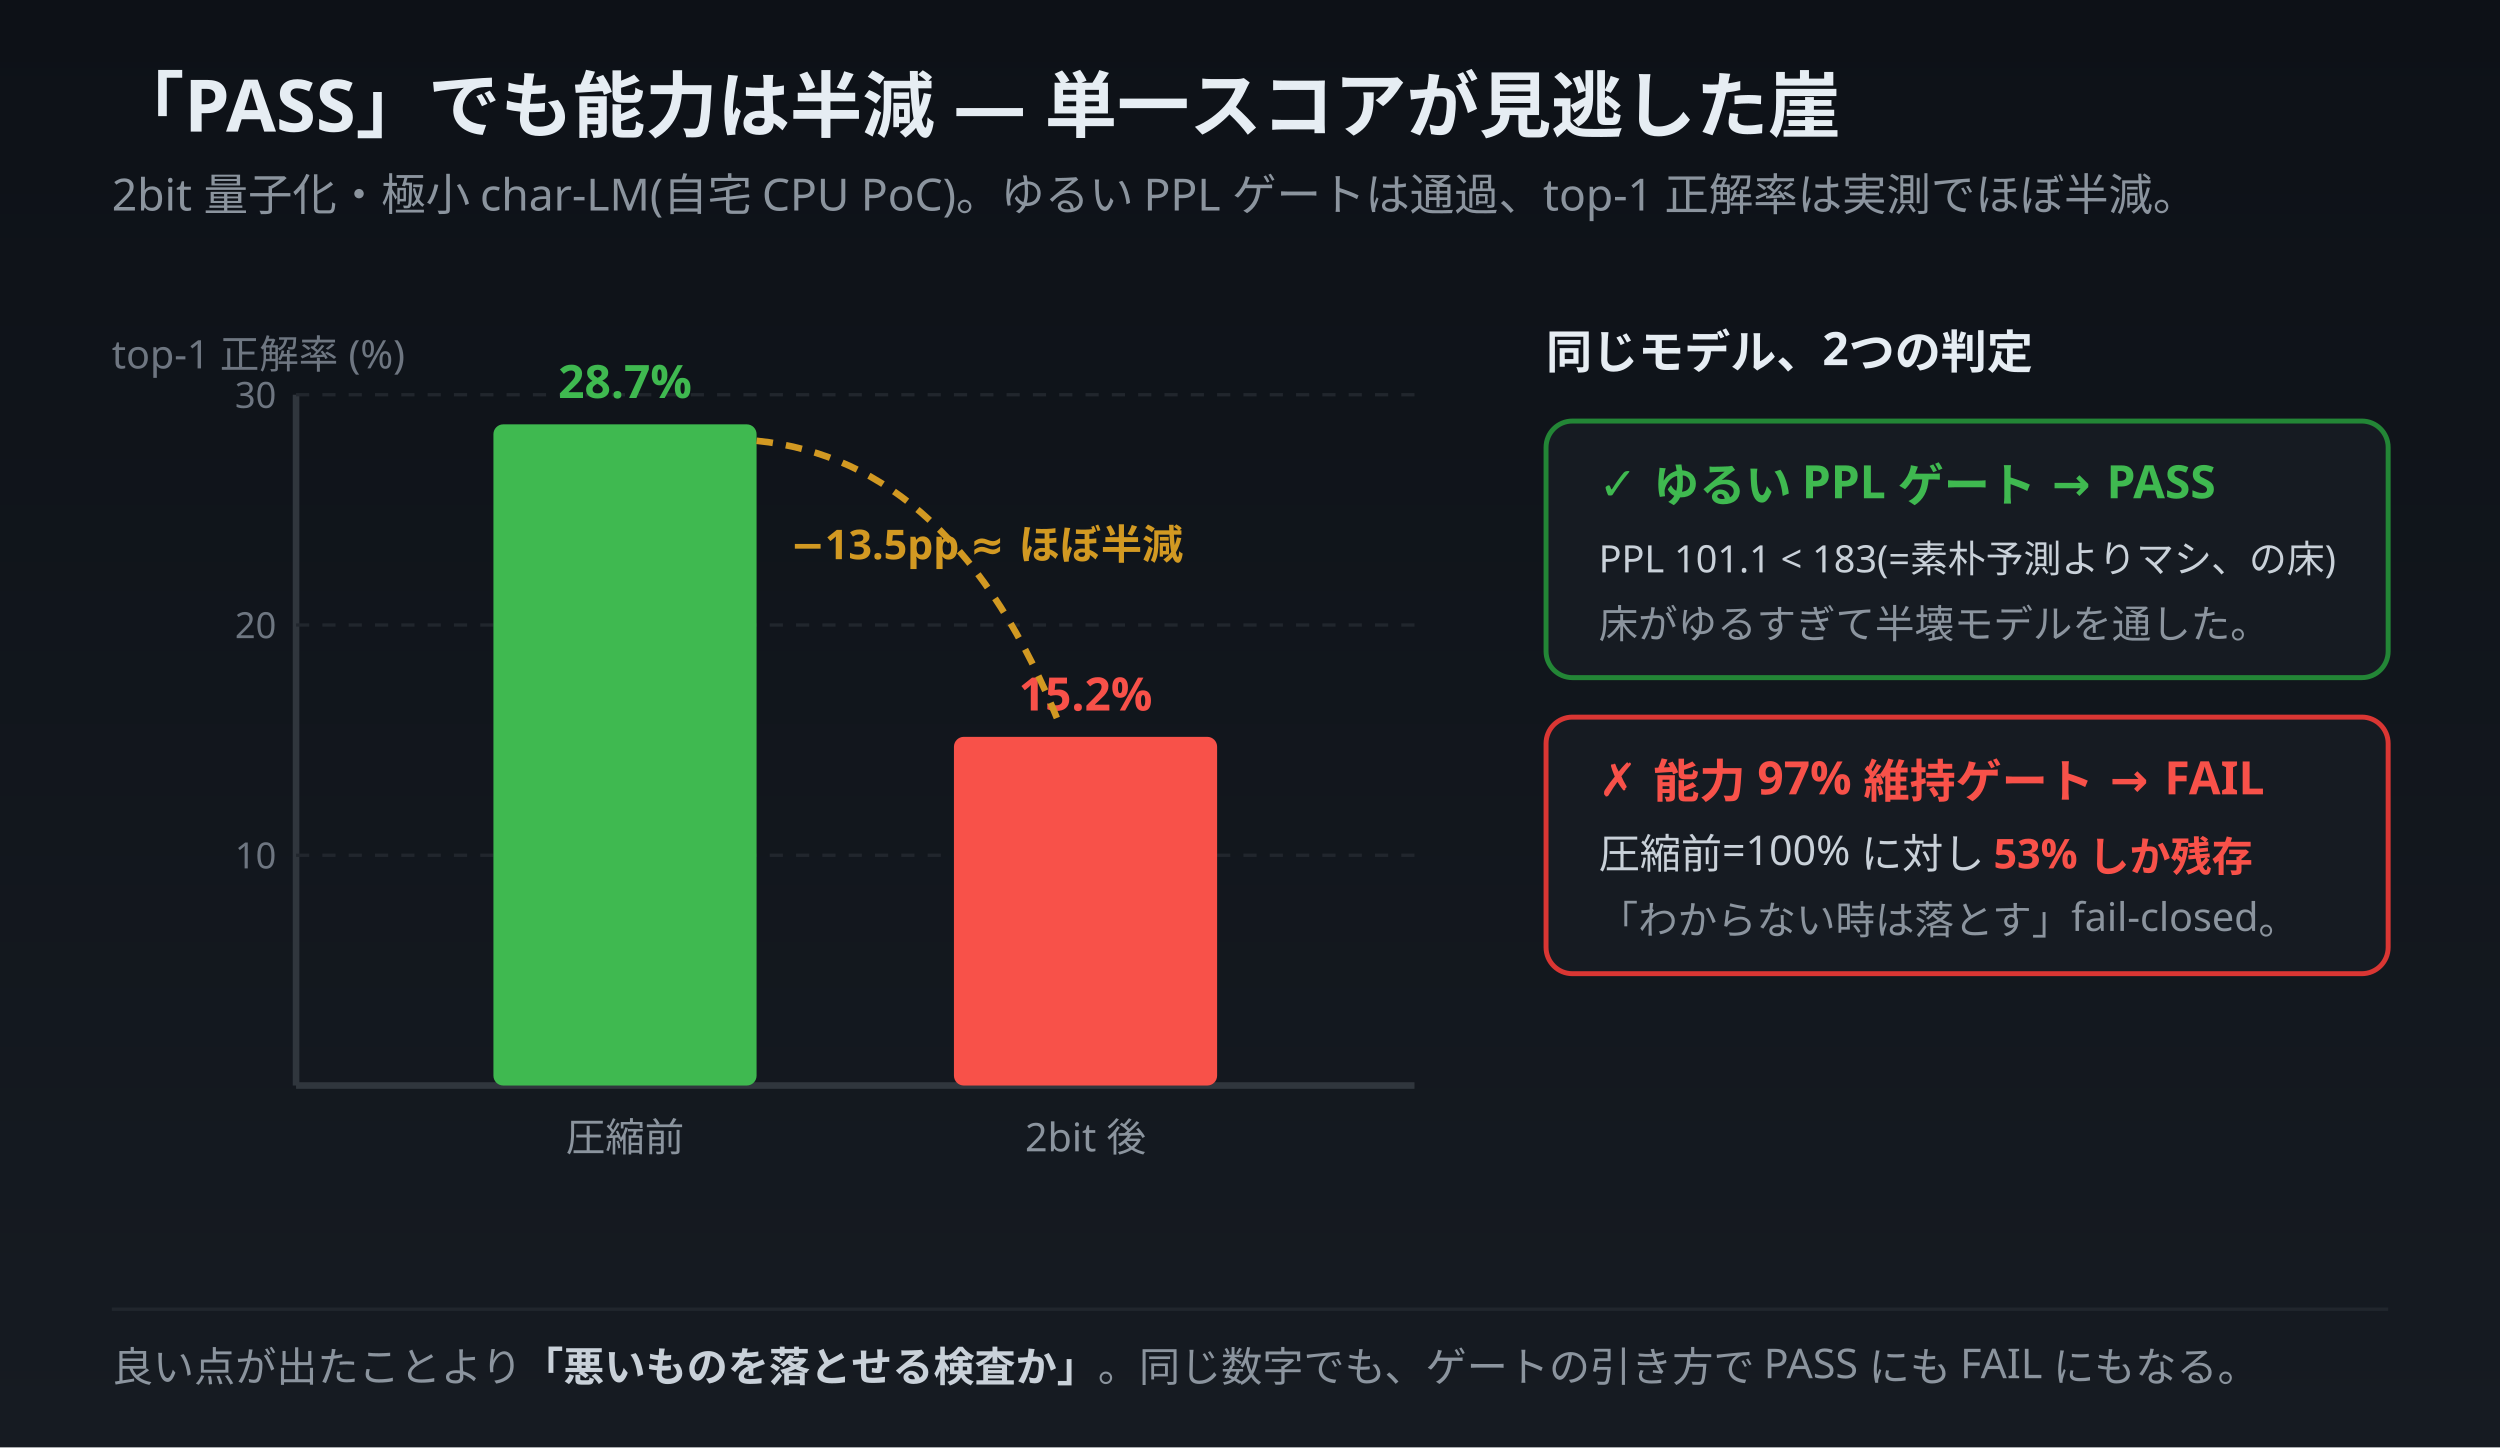
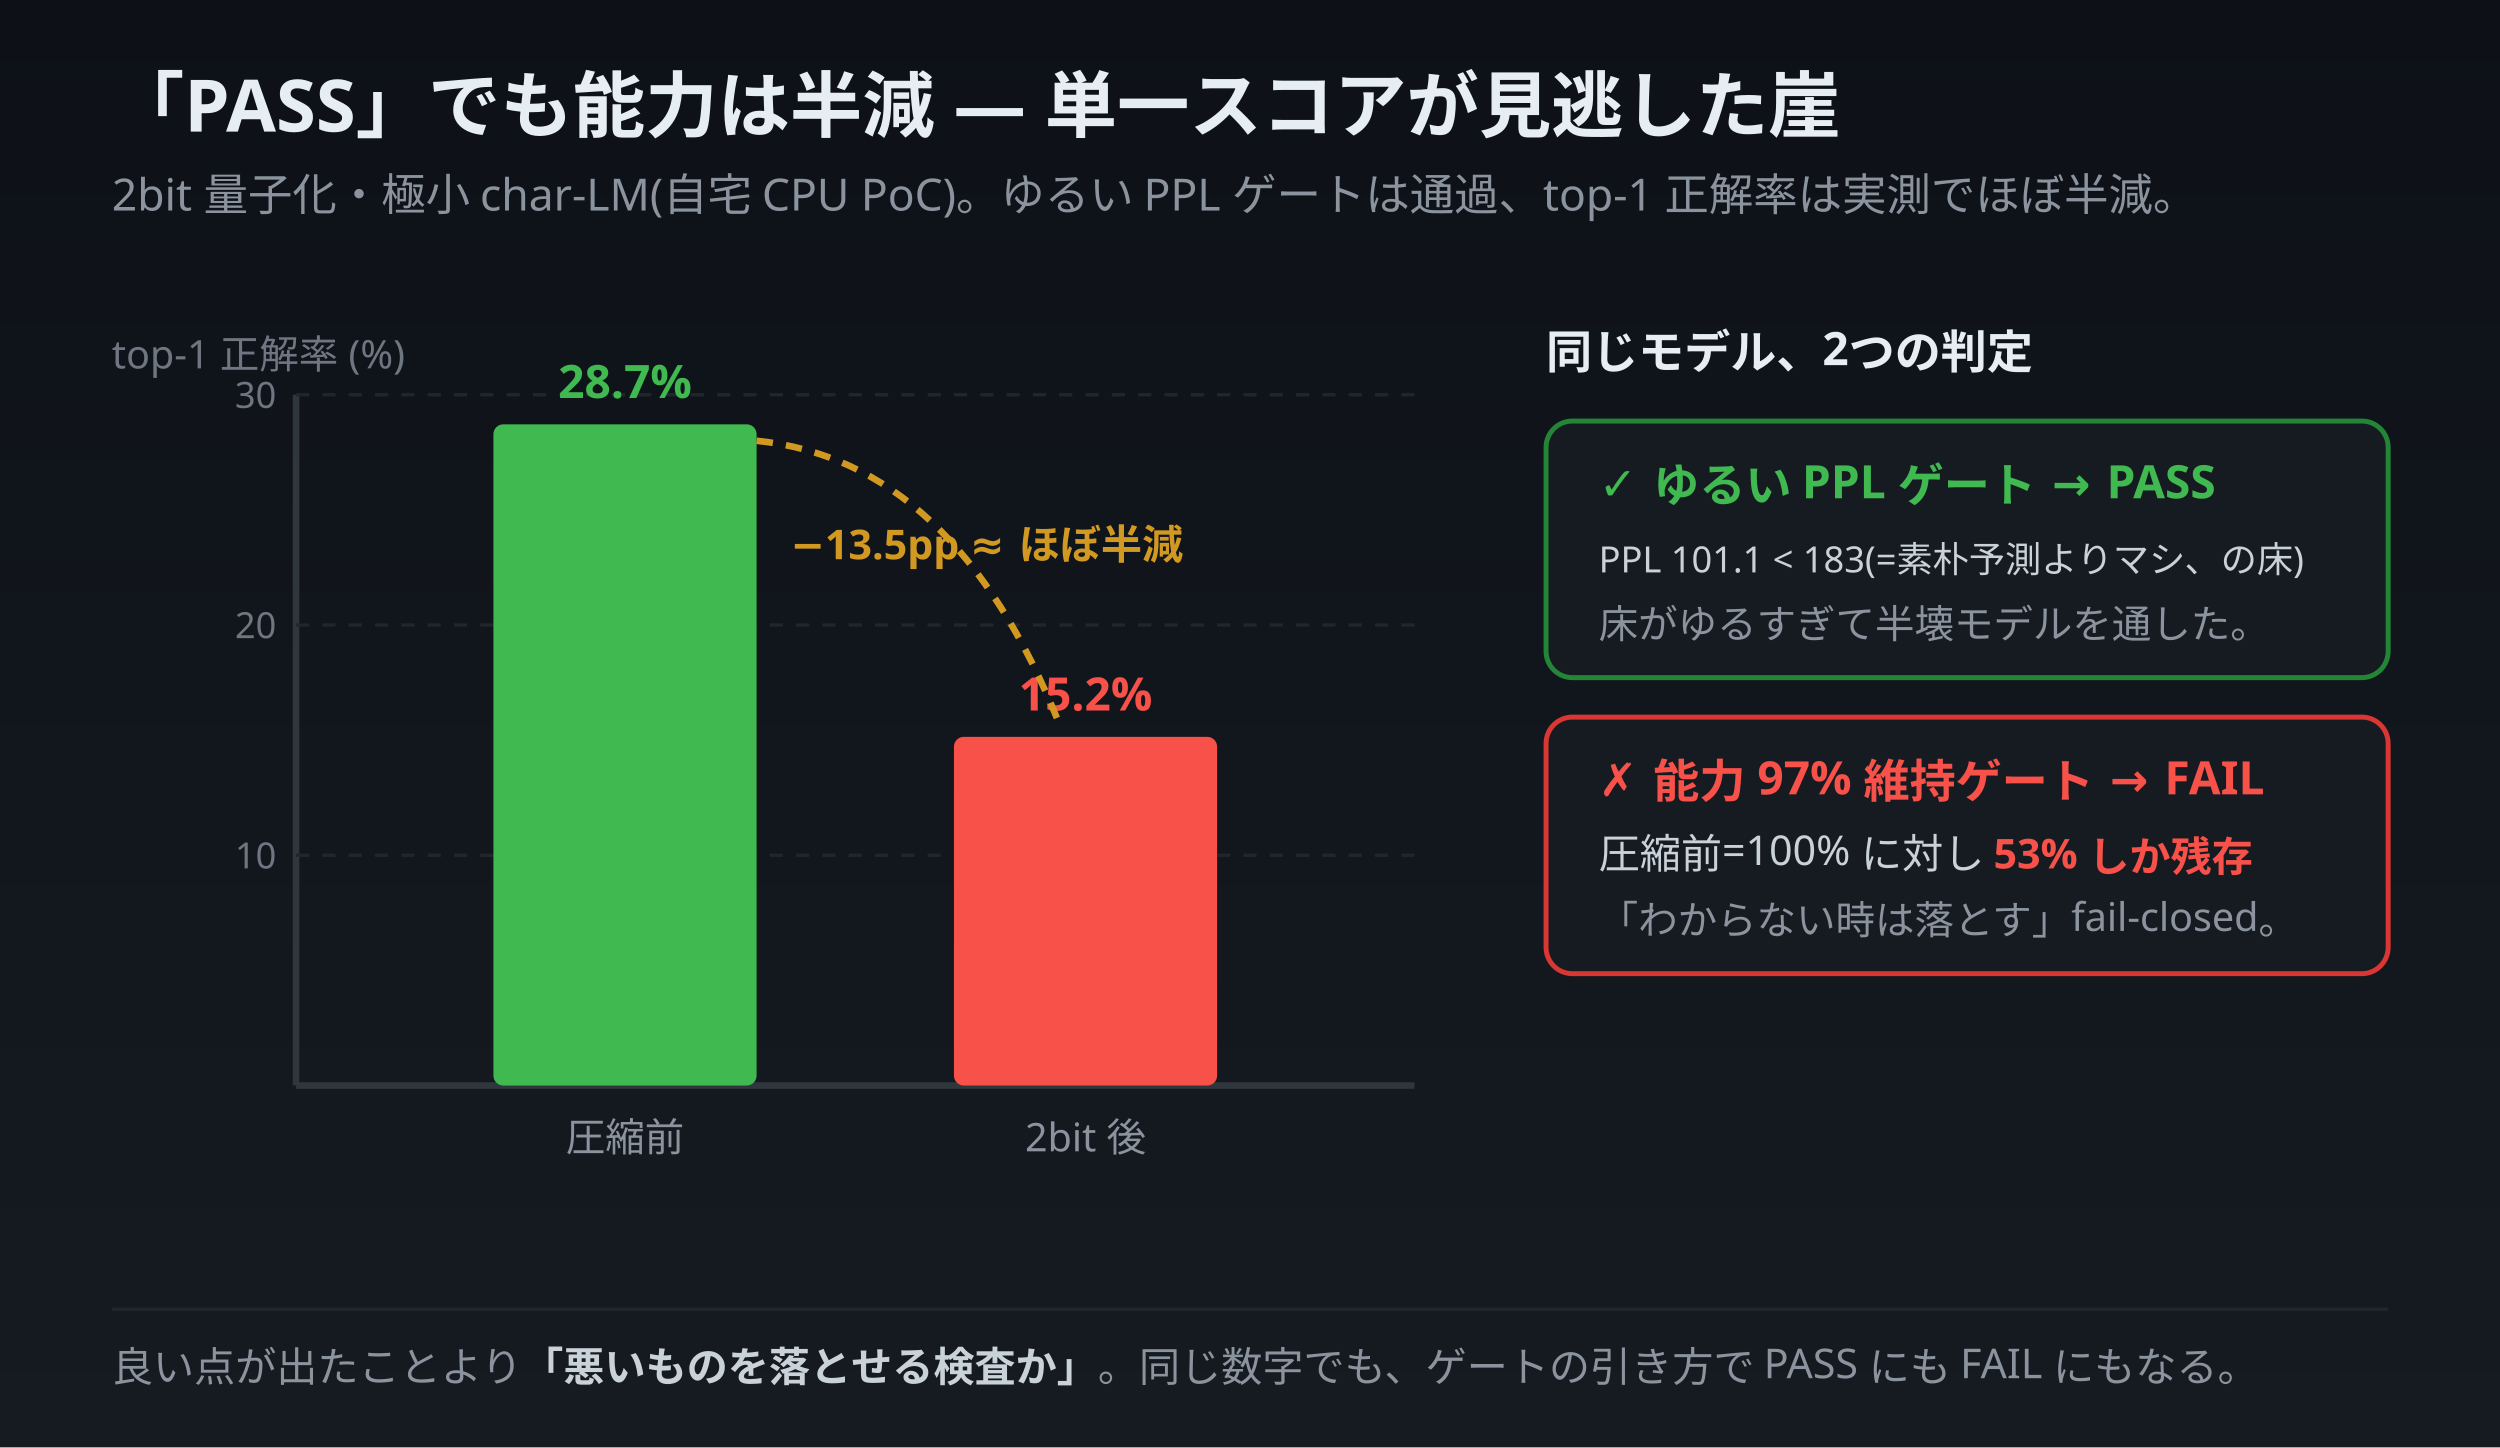
<svg xmlns="http://www.w3.org/2000/svg" viewBox="0 0 760 440" font-family="Segoe UI, Hiragino Kaku Gothic ProN, Meiryo, sans-serif">
  <defs>
    <linearGradient id="bg" x1="0" y1="0" x2="0" y2="1">
      <stop offset="0" stop-color="#0d1117" />
      <stop offset="1" stop-color="#161b22" />
    </linearGradient>
  </defs>
  <rect width="760" height="440" fill="url(#bg)" />
  <text x="34" y="40" fill="#e6edf3" font-size="22" font-weight="700">「PASS」でも能力は半減 — 単一スコアが見逃した崖</text>
  <text x="34" y="64" fill="#8b949e" font-size="13.5">2bit 量子化・極小 char-LM(自宅 CPU PoC)。ゆるい PPL ゲートは通過、top-1 正解率は実測でほぼ半減。</text>
  <line x1="90" y1="330" x2="430" y2="330" stroke="#30363d" stroke-width="2" />
  <line x1="90" y1="120" x2="90" y2="330" stroke="#30363d" stroke-width="2" />
  <text x="34" y="112" fill="#6e7681" font-size="12">top-1 正解率 (%)</text>
  <line x1="90" y1="260" x2="430" y2="260" stroke="#21262d" stroke-width="1" stroke-dasharray="4 4" />
  <text x="84" y="264" fill="#6e7681" font-size="11" text-anchor="end">10</text>
  <line x1="90" y1="190" x2="430" y2="190" stroke="#21262d" stroke-width="1" stroke-dasharray="4 4" />
  <text x="84" y="194" fill="#6e7681" font-size="11" text-anchor="end">20</text>
  <line x1="90" y1="120" x2="430" y2="120" stroke="#21262d" stroke-width="1" stroke-dasharray="4 4" />
  <text x="84" y="124" fill="#6e7681" font-size="11" text-anchor="end">30</text>
  <rect x="150" y="129" width="80" height="201" rx="3" fill="#3fb950" />
  <text x="190" y="121" fill="#3fb950" font-size="14" font-weight="700" text-anchor="middle">28.7%</text>
  <text x="190" y="350" fill="#8b949e" font-size="12" text-anchor="middle">圧縮前</text>
  <rect x="290" y="224" width="80" height="106" rx="3" fill="#f85149" />
  <text x="330" y="216" fill="#f85149" font-size="14" font-weight="700" text-anchor="middle">15.2%</text>
  <text x="330" y="350" fill="#8b949e" font-size="12" text-anchor="middle">2bit 後</text>
  <path d="M230 134 q60 6 92 86" fill="none" stroke="#d29922" stroke-width="2" stroke-dasharray="5 4" />
  <text x="300" y="170" fill="#d29922" font-size="12.5" font-weight="700" text-anchor="middle">−13.5pp ≈ ほぼ半減</text>
  <text x="470" y="112" fill="#e6edf3" font-size="14" font-weight="700">同じモデル、2つの判定</text>
  <rect x="470" y="128" width="256" height="78" rx="8" fill="#161b22" stroke="#238636" stroke-width="1.5" />
  <text x="486" y="152" fill="#3fb950" font-size="14" font-weight="700">✓ ゆるい PPL ゲート → PASS</text>
-   <text x="486" y="174" fill="#c9d1d9" font-size="11.5">PPL 101.1 &lt; 183(=素朴予測よりマシ、の床)</text>
+   <text x="486" y="174" fill="#c9d1d9" font-size="11">PPL 101.1 &lt; 183(=素朴予測よりマシ、の床)</text>
  <text x="486" y="194" fill="#8b949e" font-size="12">床がゆるすぎて半壊モデルを通した。</text>
  <rect x="470" y="218" width="256" height="78" rx="8" fill="#161b22" stroke="#da3633" stroke-width="1.5" />
  <text x="486" y="242" fill="#f85149" font-size="14" font-weight="700">✗ 能力 97% 維持ゲート → FAIL</text>
  <text x="486" y="264" fill="#c9d1d9" font-size="12.5">圧縮前=100% に対し <tspan fill="#f85149" font-weight="700">53% しか残存</tspan>
  </text>
  <text x="486" y="284" fill="#8b949e" font-size="12">「わからない時は落とす」fail-closed。</text>
  <line x1="34" y1="398" x2="726" y2="398" stroke="#21262d" stroke-width="1" />
  <text x="34" y="420" fill="#8b949e" font-size="12.5">良い点が出たことより<tspan fill="#c9d1d9" font-weight="700">「悪いものを落とせる検査か」</tspan>。同じ数字でも、ゲートの引き方で PASS にも FAIL にもなる。</text>
</svg>
